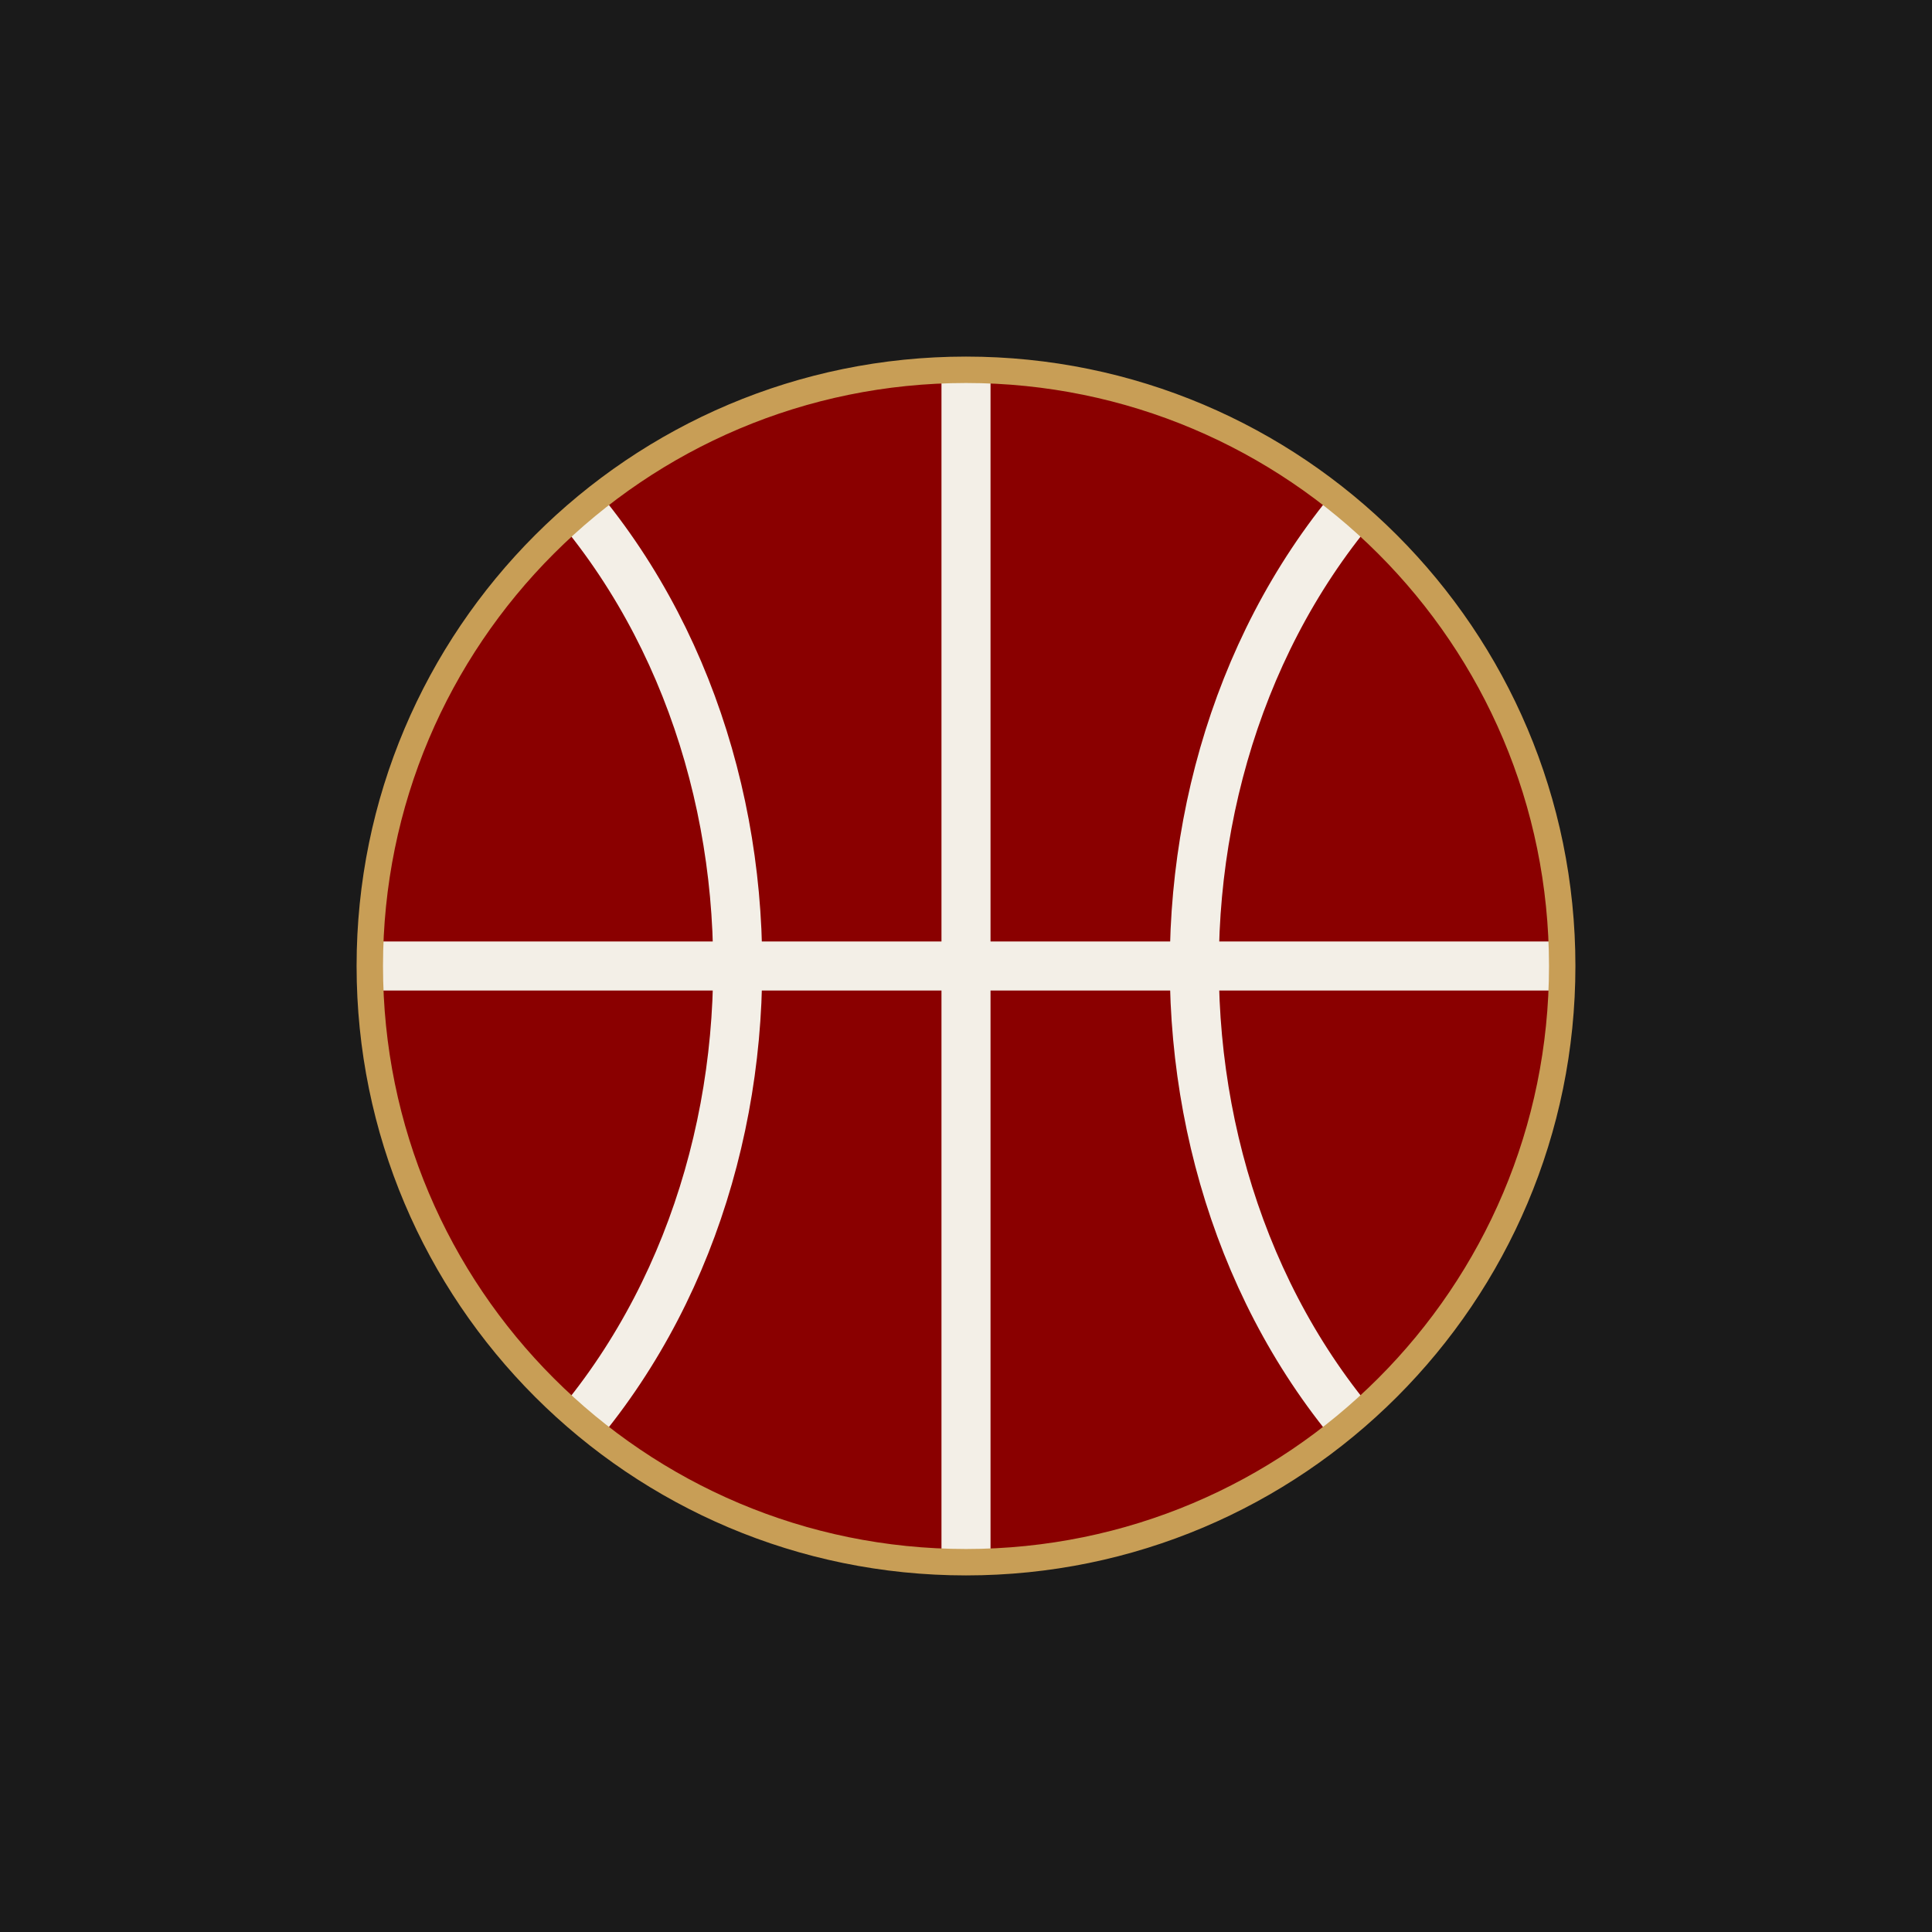
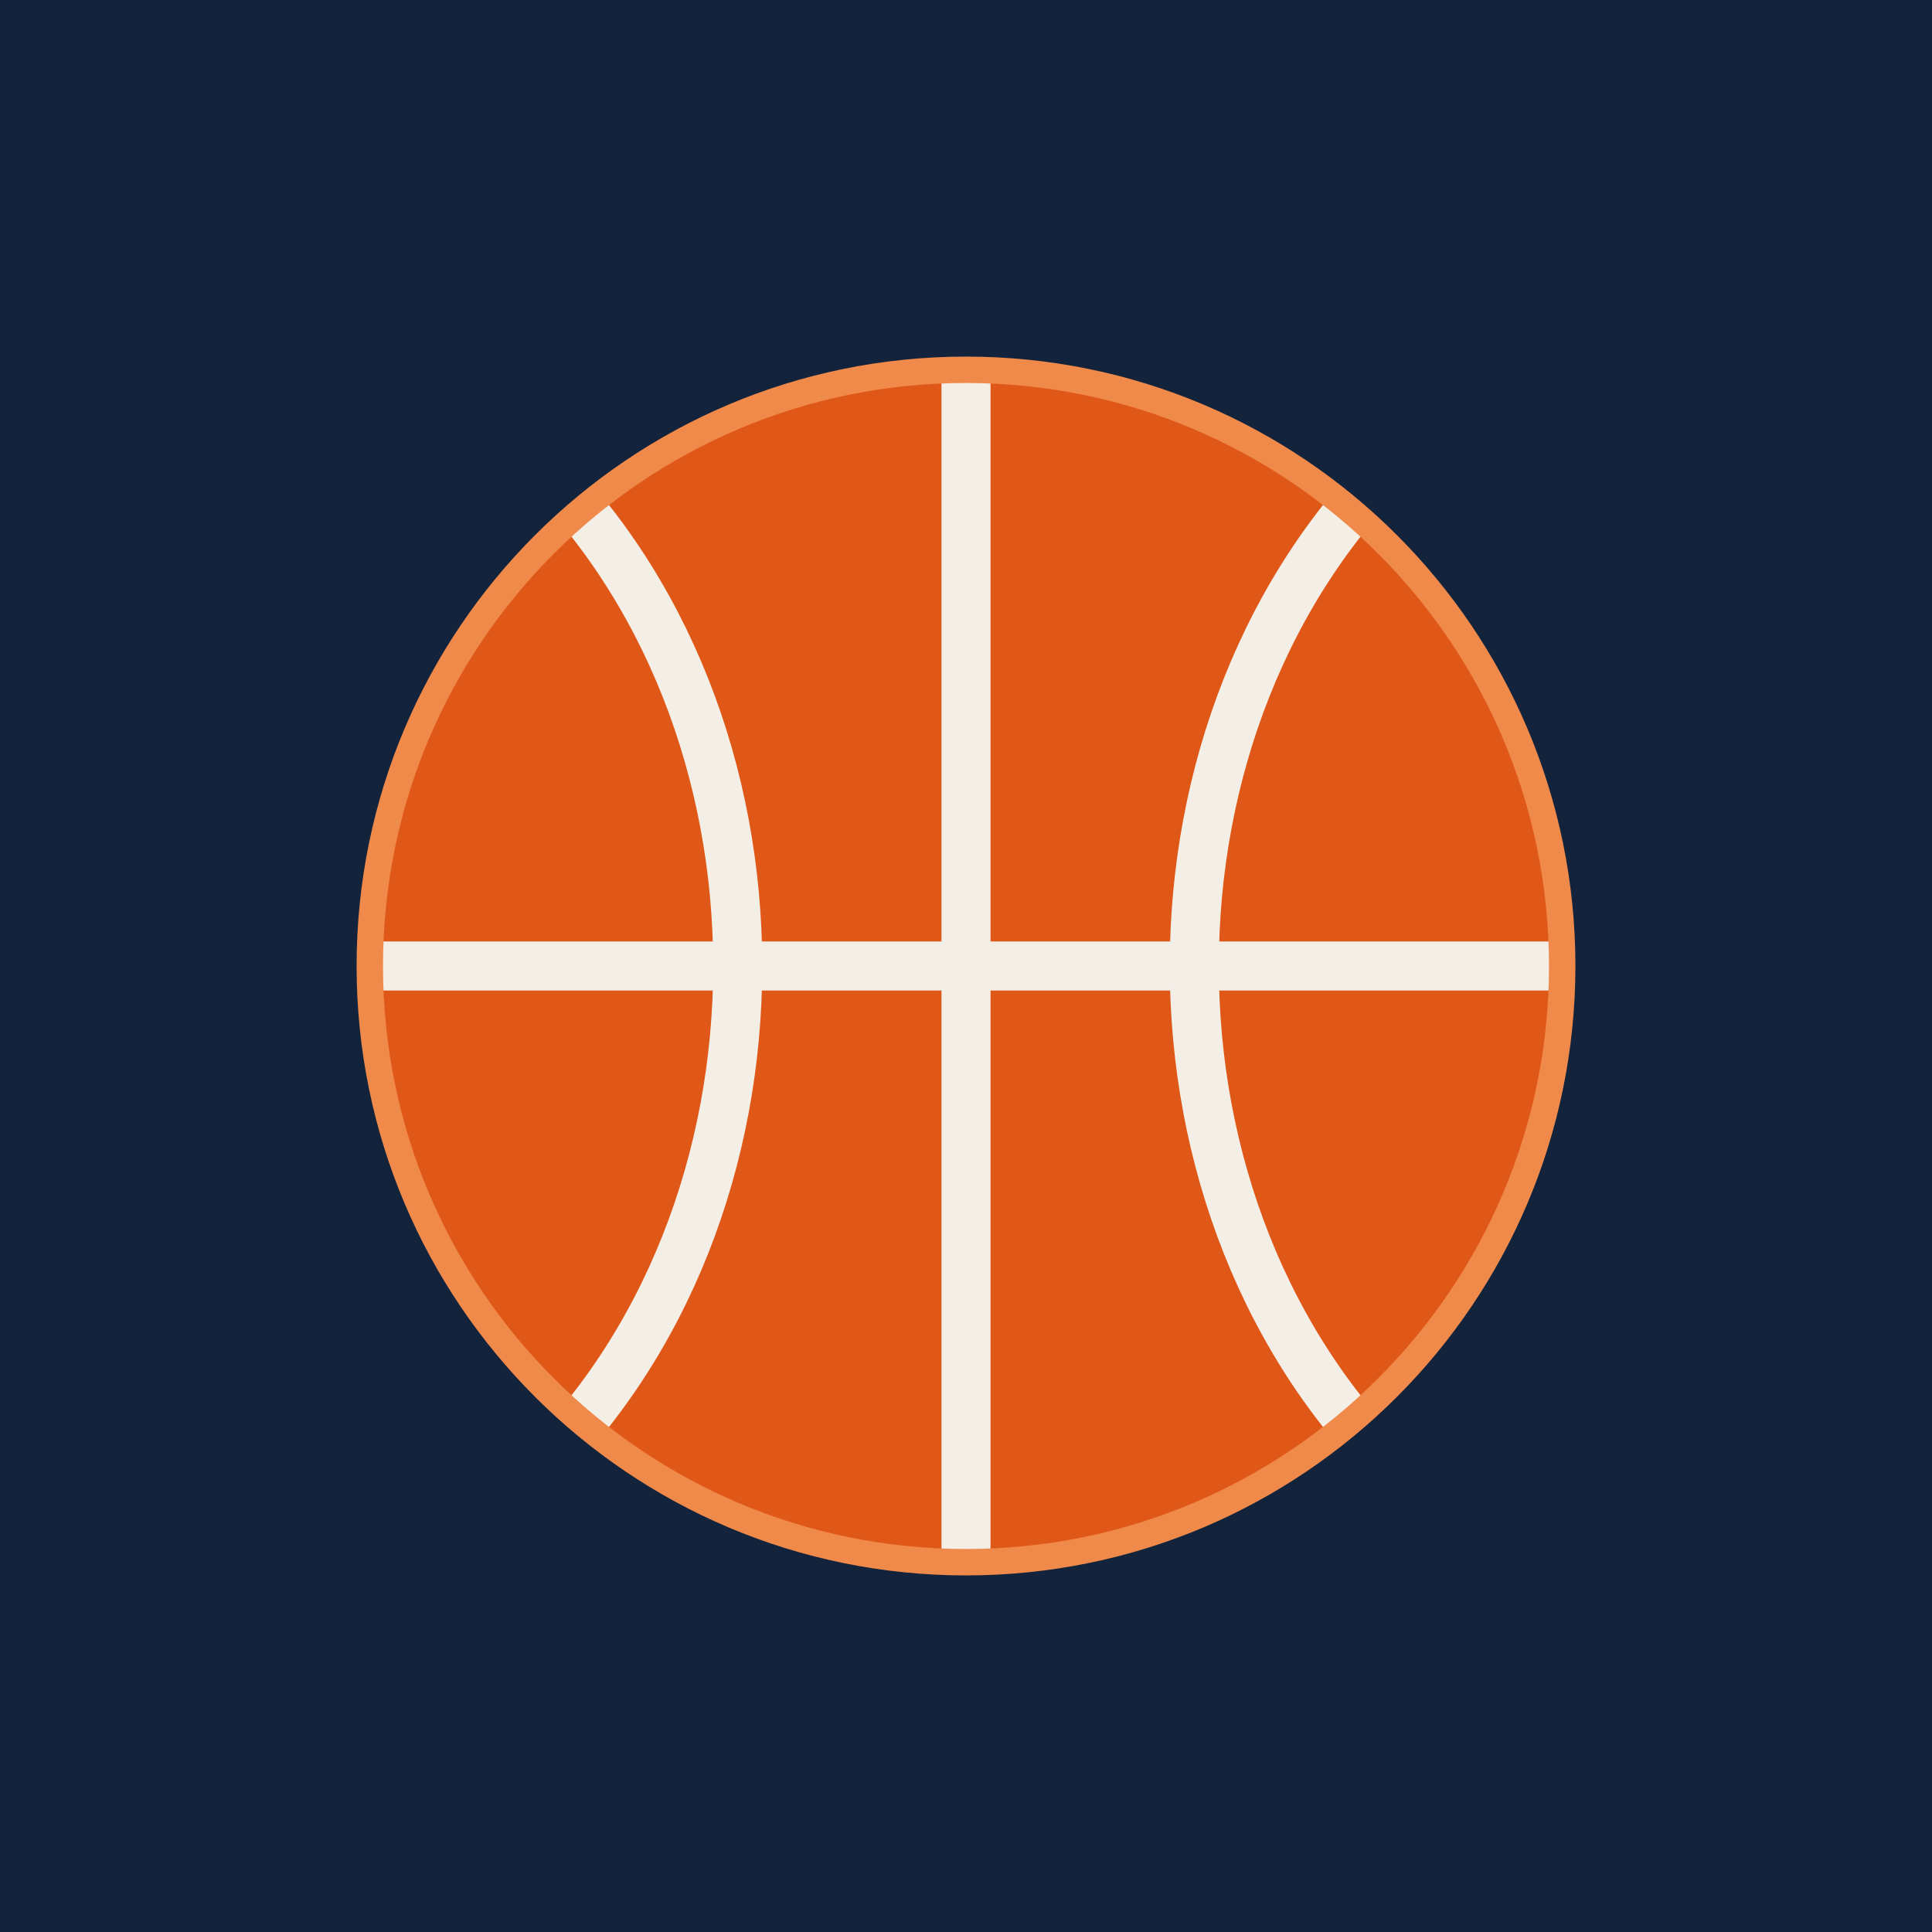
<svg xmlns="http://www.w3.org/2000/svg" viewBox="0 0 512 512">
  <defs>
    <clipPath id="ball">
      <circle cx="256" cy="256" r="155" />
    </clipPath>
  </defs>
-   <rect width="512" height="512" fill="#1A1A1A" />
-   <circle cx="256" cy="256" r="158" fill="#8A0000" />
+   <rect width="512" height="512" fill="#13233B" />
+   <circle cx="256" cy="256" r="158" fill="#E05818" />
  <g clip-path="url(#ball)" fill="none" stroke="#F3EFE7" stroke-width="13">
    <line x1="256" y1="80" x2="256" y2="432" />
    <line x1="80" y1="256" x2="432" y2="256" />
    <path d="M140 120 C 214 190, 214 322, 140 392" />
    <path d="M372 120 C 298 190, 298 322, 372 392" />
  </g>
-   <circle cx="256" cy="256" r="158" fill="none" stroke="#C89E56" stroke-width="7" />
+   <circle cx="256" cy="256" r="158" fill="none" stroke="#F08A4B" stroke-width="7" />
</svg>
